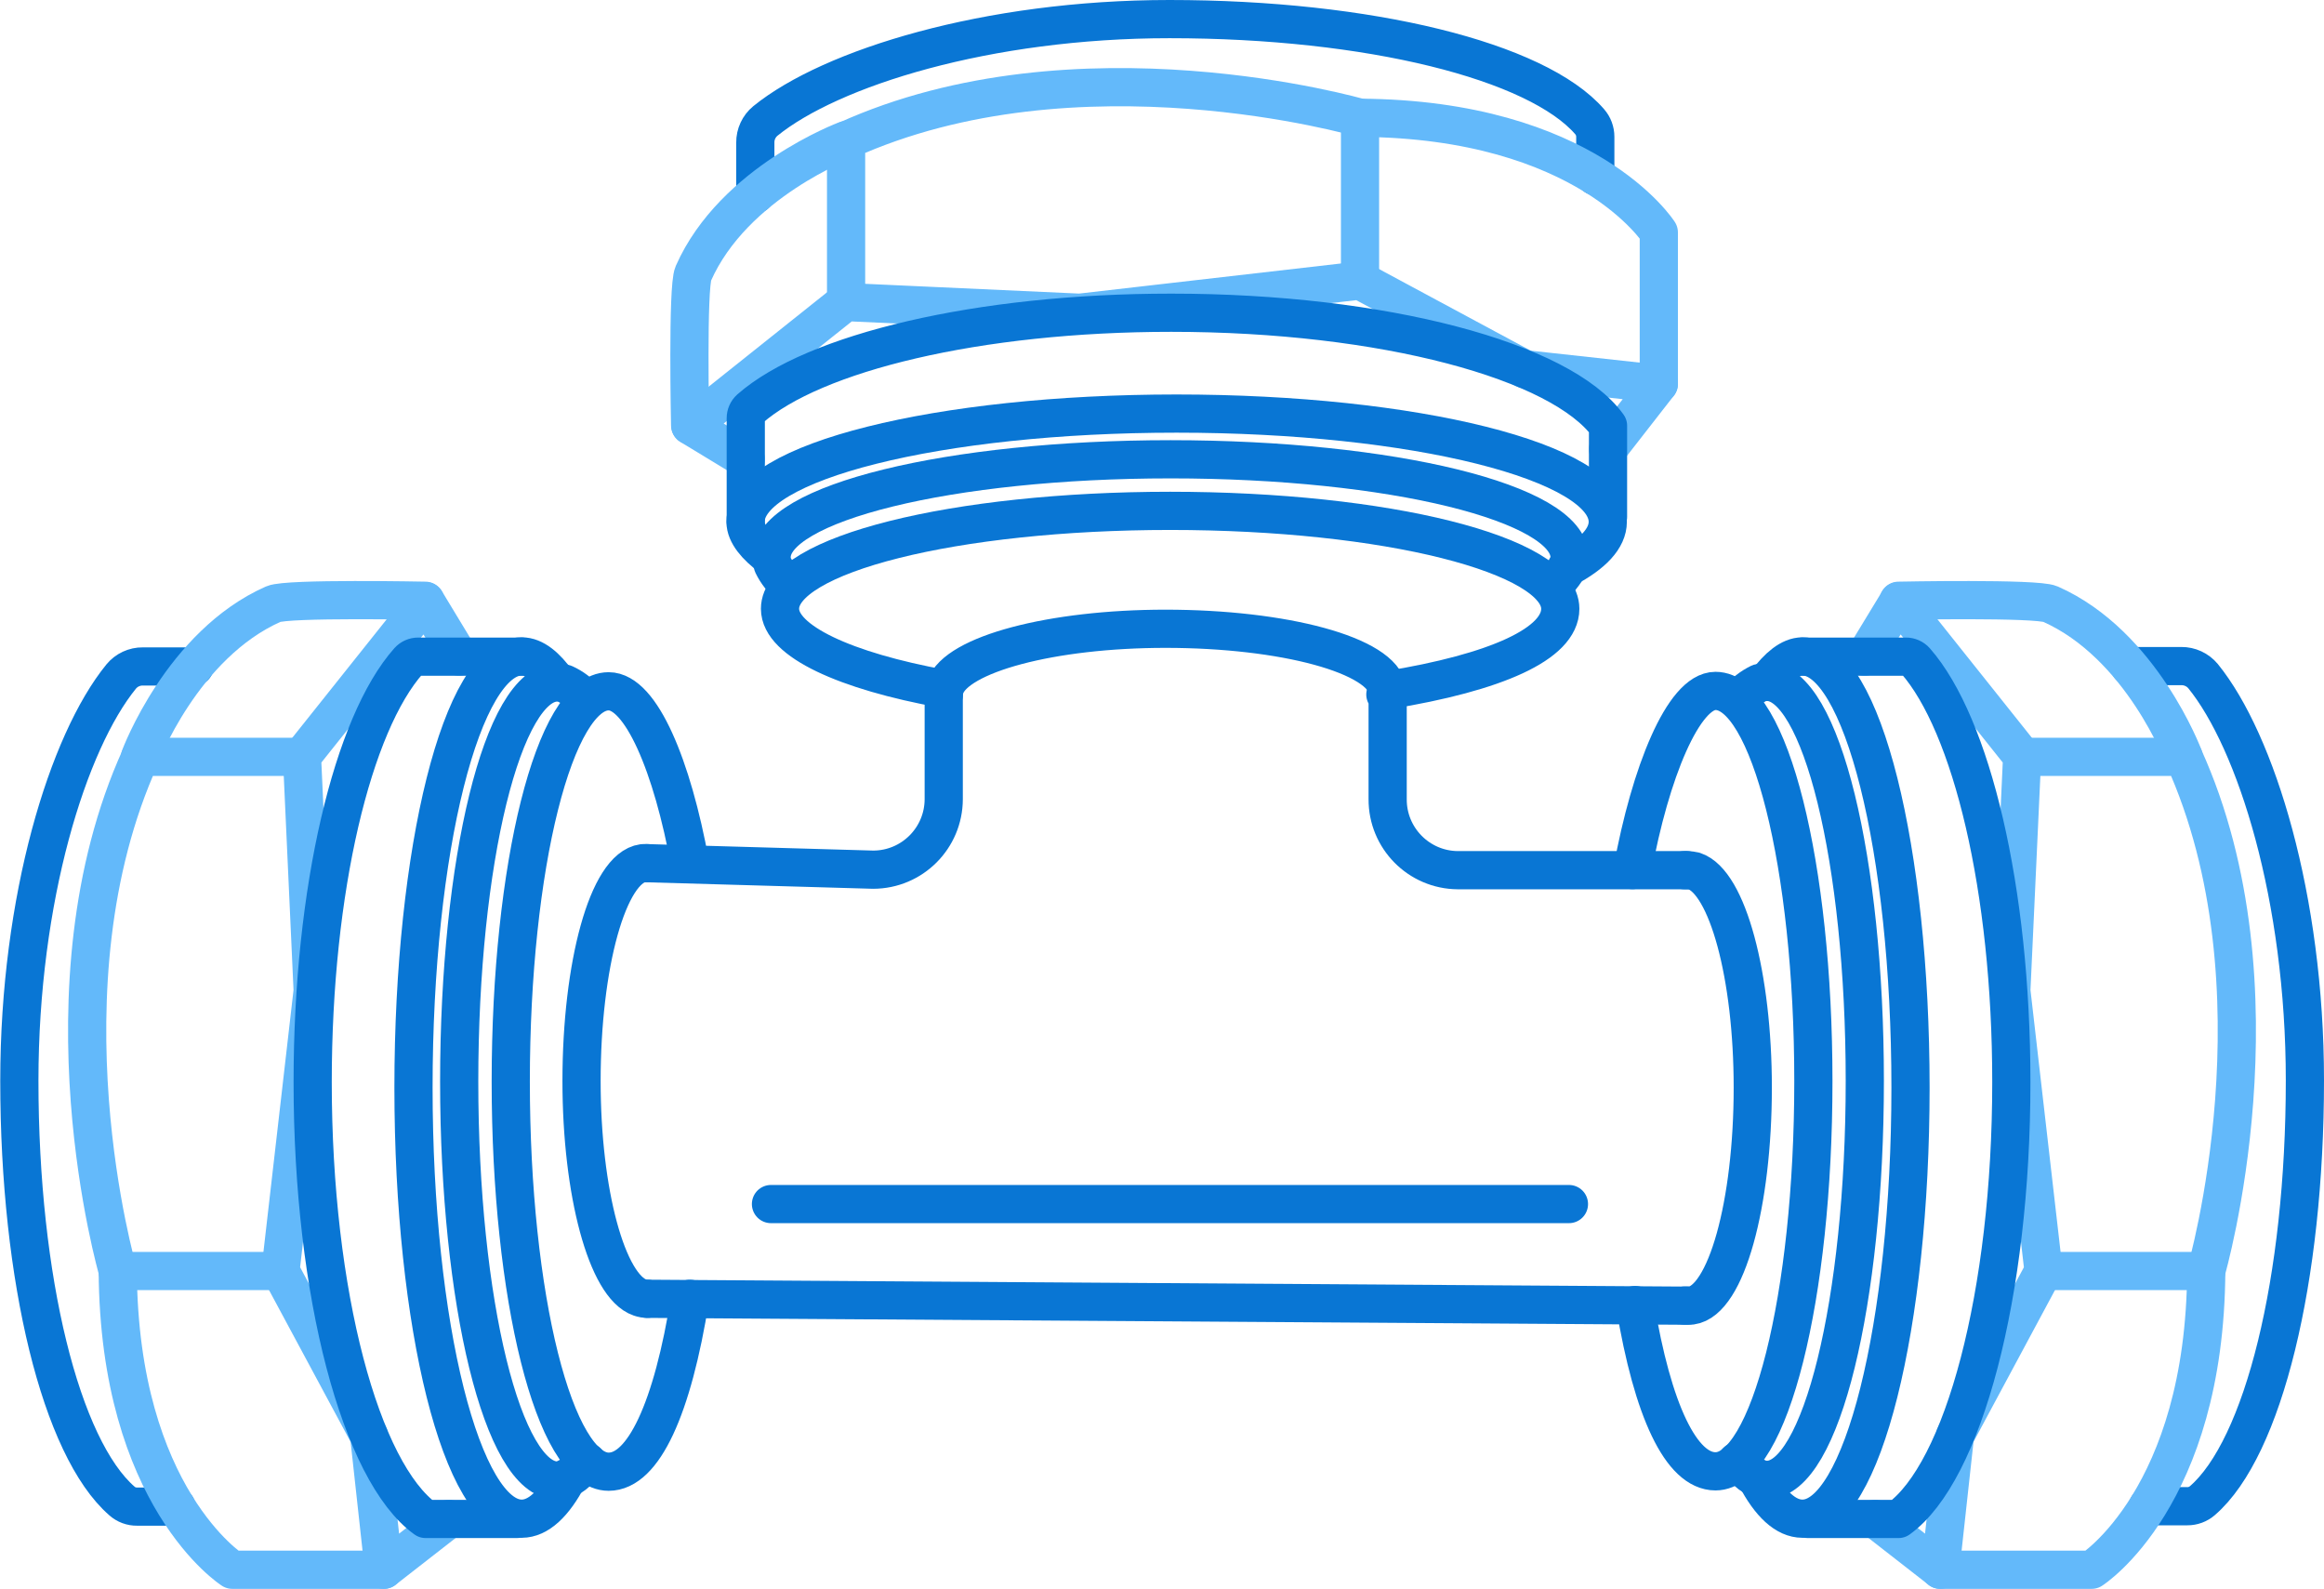
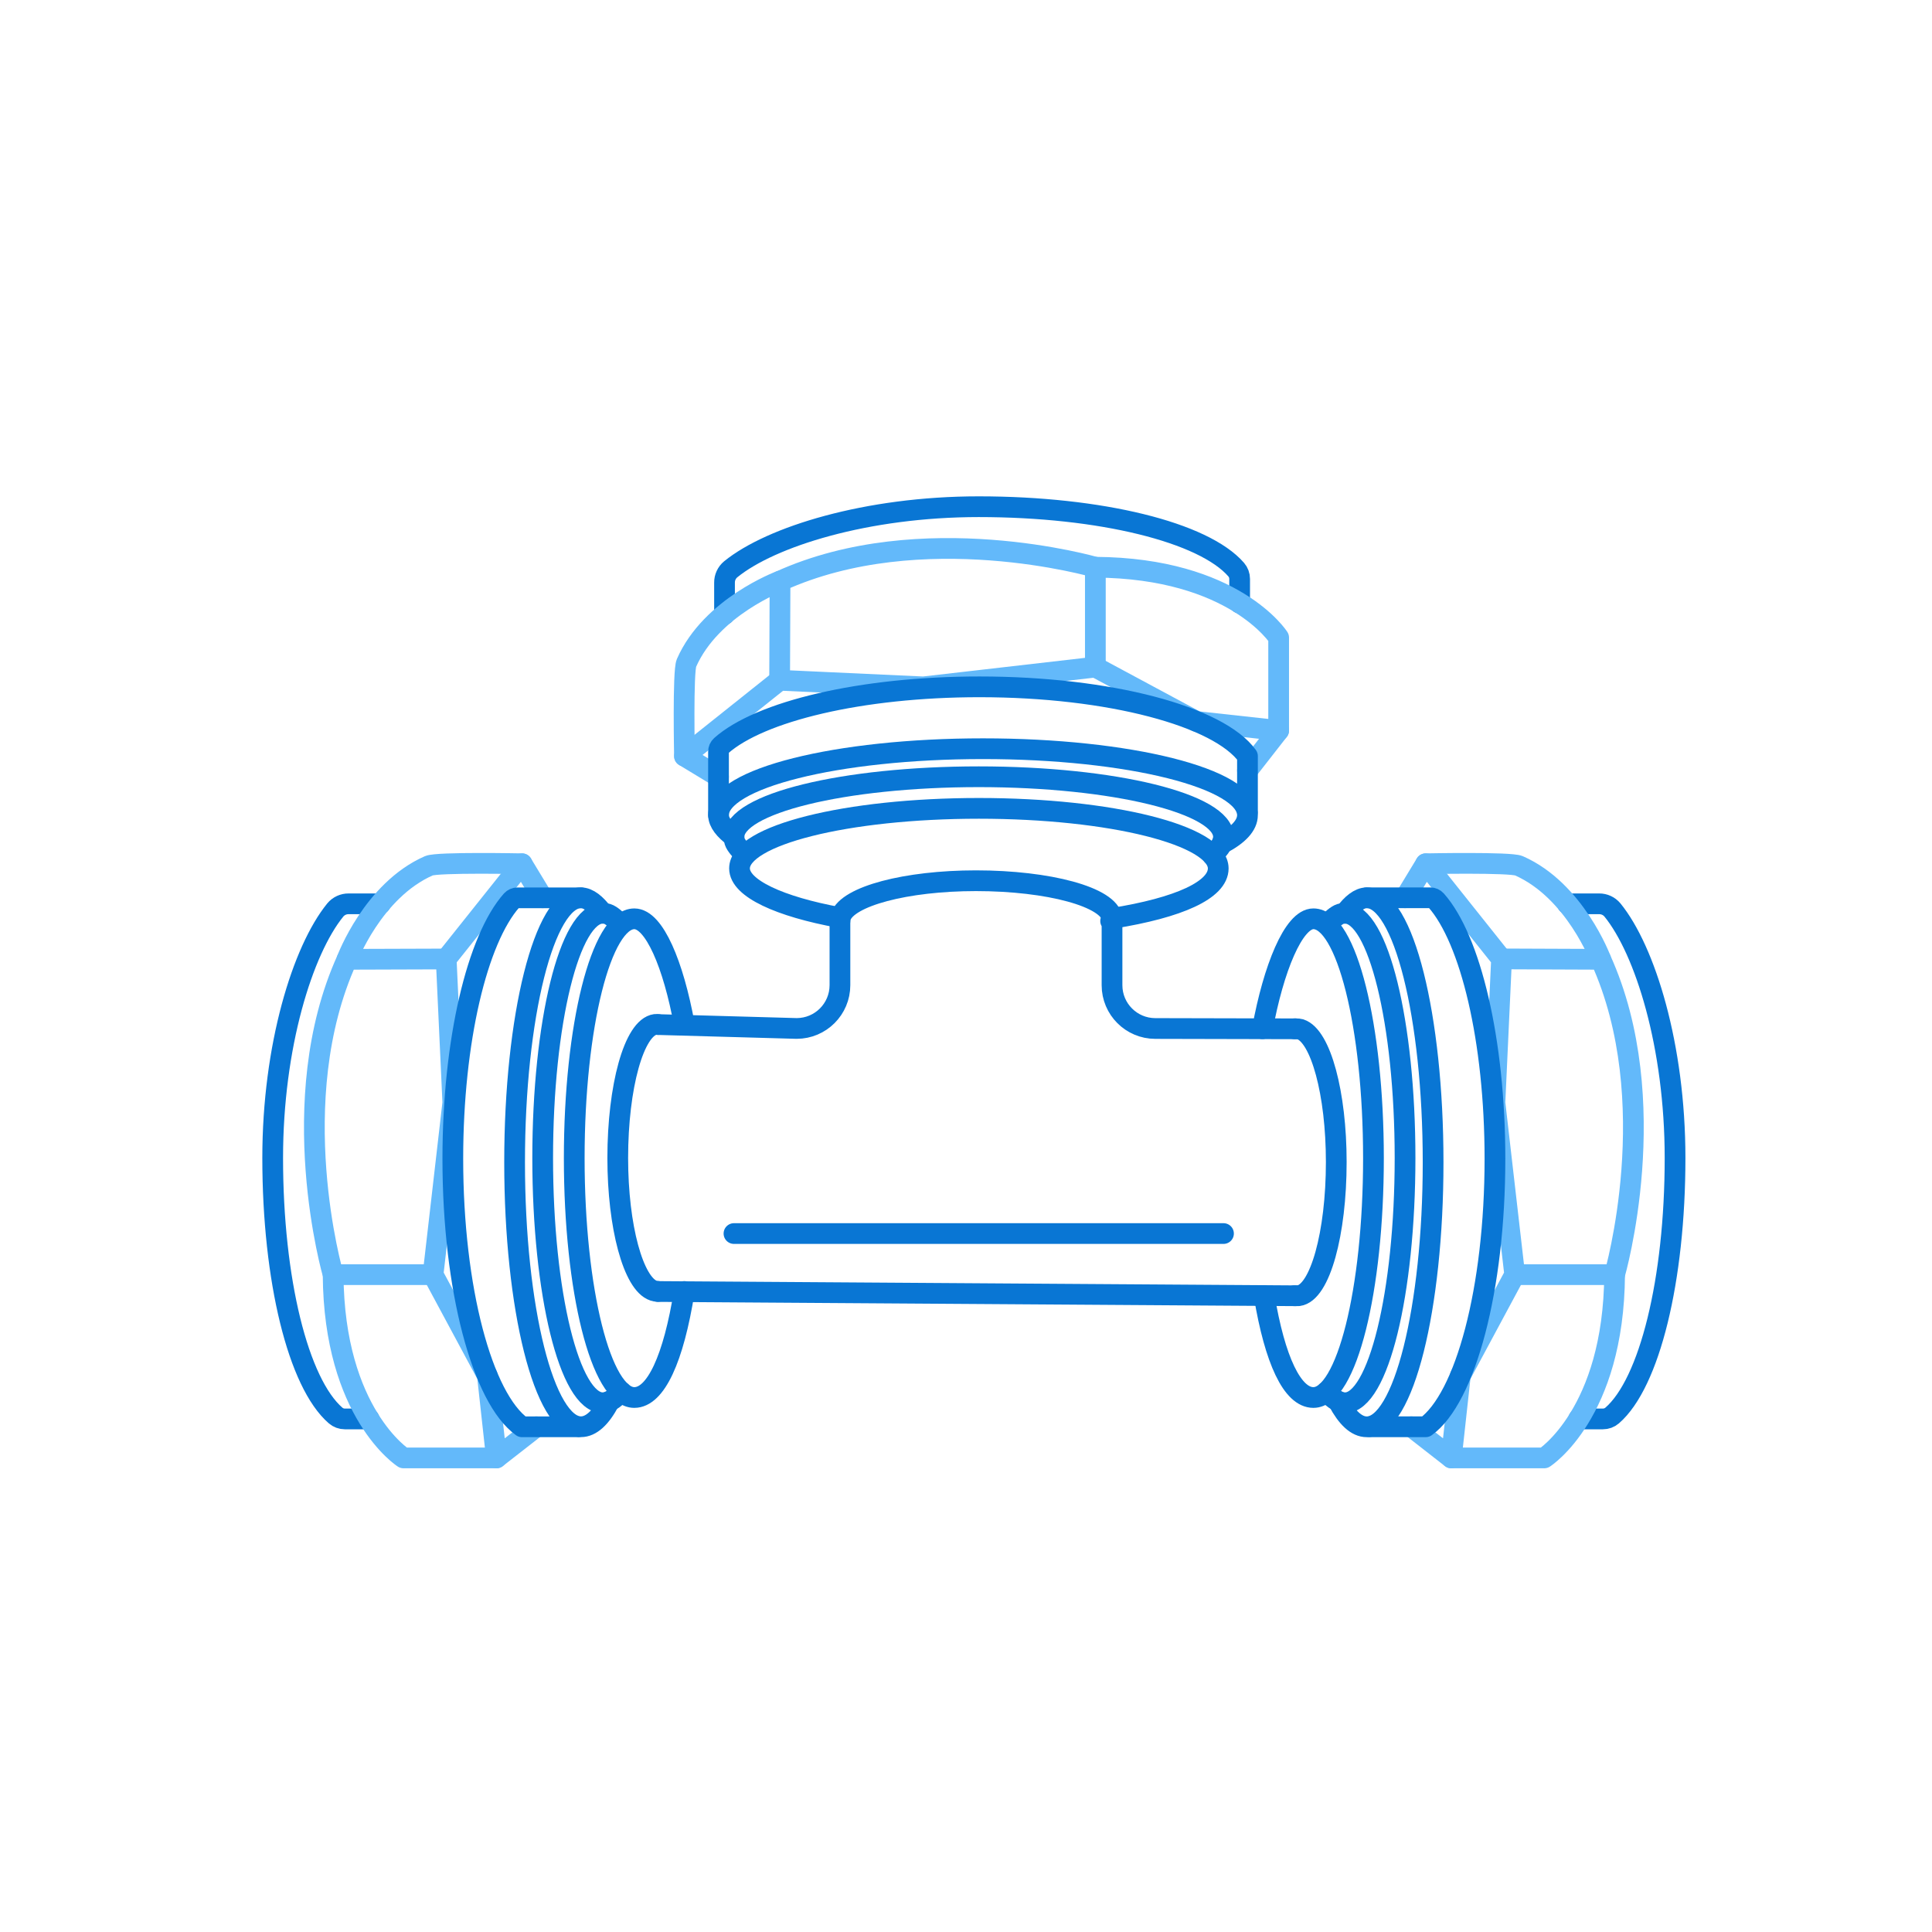
- <svg xmlns="http://www.w3.org/2000/svg" viewBox="0 0 182.55 124.78">
+ <svg xmlns="http://www.w3.org/2000/svg" viewBox="0 0 1490.83 1490.83">
  <defs>
-     <style>.cls-1,.cls-2{fill:none;stroke-linecap:round;stroke-linejoin:round;stroke-width:3px;}.cls-1{stroke:#0976d4;}.cls-2{stroke:#63b9fa;}</style>
+     <style>.cls-1,.cls-2,.cls-3{fill:none;}.cls-1{stroke:#0976d4;}.cls-1,.cls-2{stroke-linecap:round;stroke-linejoin:round;stroke-width:16px;}.cls-2{stroke:#63b9fa;}</style>
  </defs>
  <g id="Layer_2" data-name="Layer 2">
    <g id="Layer_1-2" data-name="Layer 1">
-       <path class="cls-1" d="M74.13,54.54v8.22a5.55,5.55,0,0,1-5.54,5.54l-17.76-.51" />
-       <path class="cls-1" d="M50.83,102h0l81.49.54h.2" />
-       <path class="cls-1" d="M132.52,68.34h-.2l-17.81,0A5.55,5.55,0,0,1,109,62.76V54.54h-.18" />
-       <path class="cls-1" d="M109,54.54c0-.08,0-.27,0-.34-.38-2.75-8.16-4.82-17.45-4.82-8.94,0-16.44,2-17.31,4.59a1.85,1.85,0,0,0-.1.57" />
-       <path class="cls-1" d="M125.31,13.83V10.74a1.79,1.79,0,0,0-.44-1.18c-4.14-4.78-17.33-8.06-33-8.06-14.33,0-26.61,3.83-31.75,8a2.17,2.17,0,0,0-.79,1.7v4.06" />
-       <polyline class="cls-2" points="58.58 36.07 54.23 33.43 66.41 23.72 84.81 24.56 106.83 22.03 119.79 29 130.3 30.15 126.31 35.27" />
-       <path class="cls-2" d="M130.3,30.15V18.25s-5.67-8.9-23.47-9c0,0-22.24-6.45-40.37,1.78l0,12.7" />
-       <path class="cls-2" d="M66.46,11s-8.83,3.29-12,10.48c-.48,1.09-.25,11.93-.25,11.93" />
-       <line class="cls-2" x1="106.83" y1="9.24" x2="106.83" y2="22.03" />
-       <path class="cls-1" d="M74.06,54.09c-7.63-1.39-12.79-3.73-12.79-6.28,0-4.25,13.72-7.69,30.65-7.69s30.64,3.44,30.64,7.69c0,2.74-5,5-13.57,6.39" />
-       <path class="cls-1" d="M62,46a4.91,4.91,0,0,1-1.3-1.65,2,2,0,0,1-.09-.59c0-4.25,14-7.69,31.34-7.69s31.34,3.44,31.34,7.69a2.24,2.24,0,0,1-.46,1.31,8.28,8.28,0,0,1-.94,1.07" />
-       <path class="cls-1" d="M60.56,43.76c-1.15-.85-2-1.83-2-2.78,0-4.7,15.16-8.5,33.86-8.5s33.87,3.8,33.87,8.5c0,1.3-1.18,2.54-3.27,3.64" />
-       <path class="cls-1" d="M58.58,41V32.85a1,1,0,0,1,.33-.75c5-4.4,17.9-7.54,33.09-7.54,16.68,0,30.65,3.79,34.31,8.87v7.16" />
-       <path class="cls-1" d="M168.73,118.29h3.08a1.79,1.79,0,0,0,1.19-.44c4.78-4.13,8.05-17.33,8.05-33,0-14.33-3.83-26.61-8-31.75a2.2,2.2,0,0,0-1.71-.79h-4.06" />
-       <polyline class="cls-2" points="146.48 51.57 149.13 47.21 158.84 59.39 157.99 77.8 160.52 99.82 153.56 112.78 152.41 123.28 147.29 119.29" />
-       <path class="cls-2" d="M152.4,123.28h11.9s8.9-5.67,9-23.46c0,0,6.45-22.25-1.78-40.38l-12.69,0" />
-       <path class="cls-2" d="M171.53,59.44s-3.29-8.82-10.48-12c-1.09-.48-11.92-.26-11.92-.26" />
-       <line class="cls-2" x1="173.31" y1="99.82" x2="160.52" y2="99.82" />
-       <path class="cls-1" d="M128.23,68.33c1.39-7.63,4-14.07,6.52-14.07,4.24,0,7.69,13.72,7.69,30.65s-3.45,30.64-7.69,30.64c-2.69,0-4.94-4.77-6.31-13.06" />
-       <path class="cls-1" d="M136.55,54.93a5,5,0,0,1,1.65-1.29,2.06,2.06,0,0,1,.59-.09c4.25,0,7.69,14,7.69,31.34s-3.44,31.33-7.69,31.33a2.28,2.28,0,0,1-1.31-.45,9.17,9.17,0,0,1-1.06-1" />
-       <path class="cls-1" d="M138.79,53.55c.86-1.16,1.83-2,2.79-2,4.69,0,8.49,15.16,8.49,33.86s-3.8,33.86-8.49,33.86c-1.31,0-2.55-1.17-3.65-3.27" />
-       <path class="cls-1" d="M141.58,51.57h8.12a1,1,0,0,1,.76.33c4.39,5,7.53,17.9,7.53,33.08,0,16.68-3.78,30.66-8.86,34.31H142" />
-       <path class="cls-1" d="M15.28,52.34H11.22a2.17,2.17,0,0,0-1.7.79c-4.19,5.14-8,17.42-8,31.75,0,15.64,3.28,28.84,8.06,33a1.74,1.74,0,0,0,1.18.44h3.09" />
-       <polyline class="cls-2" points="36.07 51.57 33.43 47.21 23.72 59.39 24.56 77.8 22.03 99.82 29 112.78 30.15 123.28 35.27 119.29" />
-       <path class="cls-2" d="M30.15,123.28H18.25s-8.9-5.67-9-23.46c0,0-6.45-22.25,1.78-40.38l12.7,0" />
-       <path class="cls-2" d="M11,59.44s3.29-8.82,10.48-12c1.09-.48,11.93-.26,11.93-.26" />
-       <line class="cls-2" x1="9.24" y1="99.82" x2="22.03" y2="99.82" />
-       <path class="cls-1" d="M54.2,102c-1.37,8.6-3.65,13.58-6.39,13.58-4.25,0-7.69-13.72-7.69-30.64s3.44-30.65,7.69-30.65c2.55,0,5,5.89,6.39,13.52" />
-       <path class="cls-1" d="M46.14,114.82a9.24,9.24,0,0,1-1.07,1,2.23,2.23,0,0,1-1.31.45c-4.25,0-7.69-14-7.69-31.33s3.44-31.34,7.69-31.34a2,2,0,0,1,.59.09A4.87,4.87,0,0,1,46,54.93" />
-       <path class="cls-1" d="M44.62,116c-1.1,2.1-2.34,3.27-3.64,3.27-4.7,0-8.5-15.16-8.5-33.86s3.8-33.86,8.5-33.86c1,0,1.93.82,2.78,2" />
-       <path class="cls-1" d="M40.59,119.29H33.43c-5.08-3.65-8.87-17.63-8.87-34.31,0-15.18,3.14-28.13,7.54-33.08a1,1,0,0,1,.75-.33H41" />
-       <path class="cls-1" d="M50.84,67.79c-.08,0-.27,0-.34,0-2.75.37-4.82,8-4.82,17.11,0,8.77,2,16.12,4.59,17a1.85,1.85,0,0,0,.57.1" />
-       <path class="cls-1" d="M132.32,68.34h.2a2.66,2.66,0,0,1,.56.07c2.61.86,4.6,8.22,4.6,17,0,9.12-2.08,16.75-4.83,17.12,0,0-.2,0-.33,0h-.2" />
-       <line class="cls-1" x1="60.56" y1="94.56" x2="123.24" y2="94.56" />
+       <path class="cls-1" d="M648.14,710.68v49.54a33.42,33.42,0,0,1-33.39,33.39l-107-3" />
+       <path class="cls-1" d="M507.75,996.52v.07l491.12,3.28H1000" />
+       <path class="cls-1" d="M1000,793.89v0h-1.17l-107.34-.25a33.41,33.41,0,0,1-33.4-33.39V710.68h-1.07" />
+       <path class="cls-1" d="M858.13,710.68c0-.44.16-1.58.1-2-2.28-16.56-49.16-29.07-105.14-29.07-53.9,0-99.08,12-104.35,27.7a11.19,11.19,0,0,0-.6,3.39" />
+       <path class="cls-1" d="M956.57,465.34V446.71a10.91,10.91,0,0,0-2.63-7.13C929,410.78,849.47,391,755.21,391c-86.39,0-160.4,23.1-191.37,48.31a13.2,13.2,0,0,0-4.76,10.27v24.48" />
+       <polyline class="cls-2" points="554.44 599.38 528.18 583.46 601.6 524.92 712.51 530.04 845.23 514.77 923.34 556.75 986.67 563.7 962.61 594.53" />
+       <path class="cls-2" d="M986.67,563.7V492s-34.19-53.63-141.44-54.3c0,0-134.06-38.88-243.32,10.73l-.31,76.52" />
+       <path class="cls-2" d="M601.91,448.41s-53.19,19.85-72.19,63.17c-2.87,6.56-1.54,71.88-1.54,71.88" />
+       <line class="cls-2" x1="845.23" y1="437.68" x2="845.23" y2="514.77" />
+       <path class="cls-1" d="M647.71,708c-46-8.4-77.06-22.5-77.06-37.88,0-25.59,82.7-46.35,184.71-46.35s184.69,20.76,184.69,46.35c0,16.52-30,30.29-81.82,38.54" />
+       <path class="cls-1" d="M574.71,659.23c-3.1-2.78-6.86-7-7.79-9.93a12.14,12.14,0,0,1-.55-3.57c0-25.59,84.57-46.35,188.89-46.35s188.85,20.76,188.85,46.35a13.57,13.57,0,0,1-2.74,7.89,51.27,51.27,0,0,1-5.7,6.43" />
+       <path class="cls-1" d="M566.37,645.73c-7-5.15-11.93-11-11.93-16.78,0-28.27,91.36-51.21,204.08-51.21S962.61,600.68,962.61,629c0,7.88-7.08,15.33-19.7,22" />
+       <path class="cls-1" d="M554.44,629V580a6,6,0,0,1,2-4.54C586.28,548.94,664.3,530,755.84,530c100.52,0,184.75,22.81,206.77,53.42v43.19" />
+       <path class="cls-1" d="M1218.26,1094.92h18.62a10.89,10.89,0,0,0,7.14-2.64c28.79-24.91,48.54-104.46,48.54-198.72,0-86.39-23.1-160.41-48.31-191.37a13.2,13.2,0,0,0-10.26-4.76h-24.48" />
+       <polyline class="cls-2" points="1084.21 692.78 1100.14 666.52 1158.67 739.95 1153.56 850.86 1168.83 983.58 1126.85 1061.69 1119.9 1125.01 1089.06 1100.95" />
+       <path class="cls-2" d="M1119.9,1125h71.72s53.62-34.19,54.29-141.43c0,0,38.88-134.06-10.72-243.32l-76.52-.31" />
+       <path class="cls-2" d="M1235.19,740.26s-19.86-53.19-63.17-72.19c-6.56-2.88-71.88-1.55-71.88-1.55" />
+       <line class="cls-2" x1="1245.91" y1="983.58" x2="1168.83" y2="983.58" />
+       <path class="cls-1" d="M974.19,793.8c8.4-46,23.9-84.81,39.29-84.81,25.59,0,46.35,82.71,46.35,184.72s-20.76,184.68-46.35,184.68c-16.19,0-29.73-28.77-38-78.67" />
+       <path class="cls-1" d="M1024.37,713.06c2.78-3.1,7-6.86,9.93-7.8a12.14,12.14,0,0,1,3.57-.55c25.59,0,46.34,84.58,46.34,188.89s-20.75,188.86-46.34,188.86a13.62,13.62,0,0,1-7.9-2.75,51.92,51.92,0,0,1-6.42-5.7" />
+       <path class="cls-1" d="M1037.87,704.71c5.15-7,11-11.93,16.77-11.93,28.28,0,51.22,91.37,51.22,204.09S1082.92,1101,1054.64,1101c-7.88,0-15.32-7.07-22-19.7" />
+       <path class="cls-1" d="M1054.64,692.78h49a6,6,0,0,1,4.54,2c26.5,29.87,45.4,107.88,45.4,199.42,0,100.53-22.81,184.75-53.42,206.77H1057" />
+       <path class="cls-1" d="M293.47,697.43H269a13.2,13.2,0,0,0-10.27,4.76c-25.21,31-48.31,105-48.31,191.37,0,94.26,19.75,173.81,48.55,198.72a10.84,10.84,0,0,0,7.13,2.64h18.63" />
+       <polyline class="cls-2" points="418.76 692.78 402.84 666.52 344.3 739.95 349.42 850.86 334.15 983.58 376.13 1061.69 383.08 1125.01 413.91 1100.95" />
+       <path class="cls-2" d="M383.08,1125H311.36s-53.63-34.19-54.3-141.43c0,0-38.88-134.06,10.73-243.32L344.3,740" />
+       <path class="cls-2" d="M267.79,740.26s19.85-53.19,63.16-72.19c6.57-2.88,71.89-1.55,71.89-1.55" />
+       <line class="cls-2" x1="257.06" y1="983.58" x2="334.15" y2="983.58" />
+       <path class="cls-1" d="M528,996.57c-8.25,51.84-22,81.82-38.55,81.82-25.58,0-46.34-82.67-46.34-184.68S463.91,709,489.49,709c15.39,0,30.14,35.51,38.55,81.48" />
+       <path class="cls-1" d="M479.43,1074a51.27,51.27,0,0,1-6.43,5.7,13.61,13.61,0,0,1-7.89,2.75c-25.59,0-46.35-84.55-46.35-188.86s20.76-188.89,46.35-188.89a12.14,12.14,0,0,1,3.57.55c3,.94,7.14,4.7,9.92,7.8" />
+       <path class="cls-1" d="M470.3,1081.25c-6.64,12.63-14.09,19.7-22,19.7-28.27,0-51.21-91.36-51.21-204.08s22.94-204.09,51.21-204.09c5.75,0,11.62,5,16.78,11.93" />
+       <path class="cls-1" d="M446,1101H402.84c-30.62-22-53.42-106.24-53.42-206.77,0-91.54,18.9-169.55,45.39-199.42a6.06,6.06,0,0,1,4.54-2h49" />
+       <path class="cls-1" d="M507.75,790.57c-.44,0-1.58-.15-2-.09-16.55,2.23-29.06,48.21-29.06,103.12,0,52.87,12,97.18,27.69,102.36a11.48,11.48,0,0,0,3.39.58" />
+       <path class="cls-1" d="M998.87,793.86c.32,0,.73,0,1.17,0a14.33,14.33,0,0,1,3.42.41c15.7,5.18,27.67,49.51,27.67,102.39,0,54.94-12.51,100.94-29.06,103.18-.26,0-1.2,0-2,0h-1.17" />
+       <line class="cls-1" x1="566.37" y1="951.87" x2="944.11" y2="951.87" />
+       <rect class="cls-3" width="1490.83" height="1490.83" />
    </g>
  </g>
</svg>
